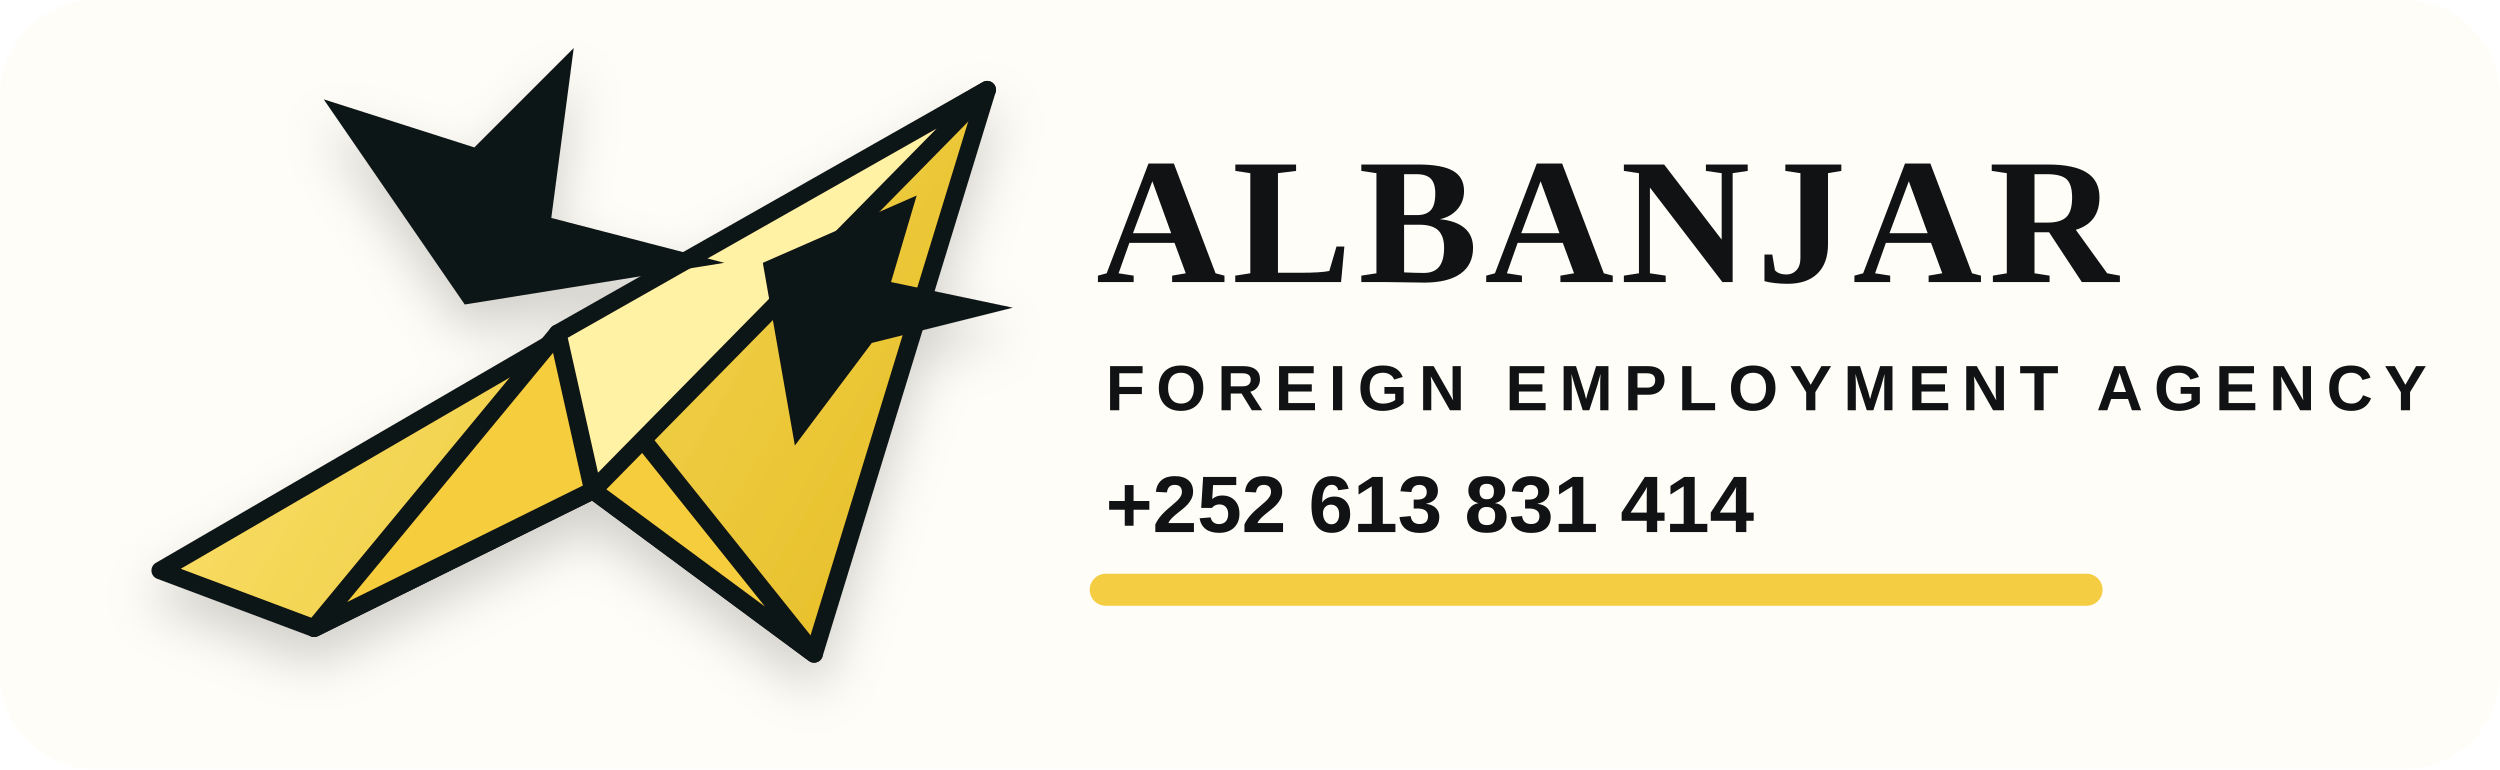
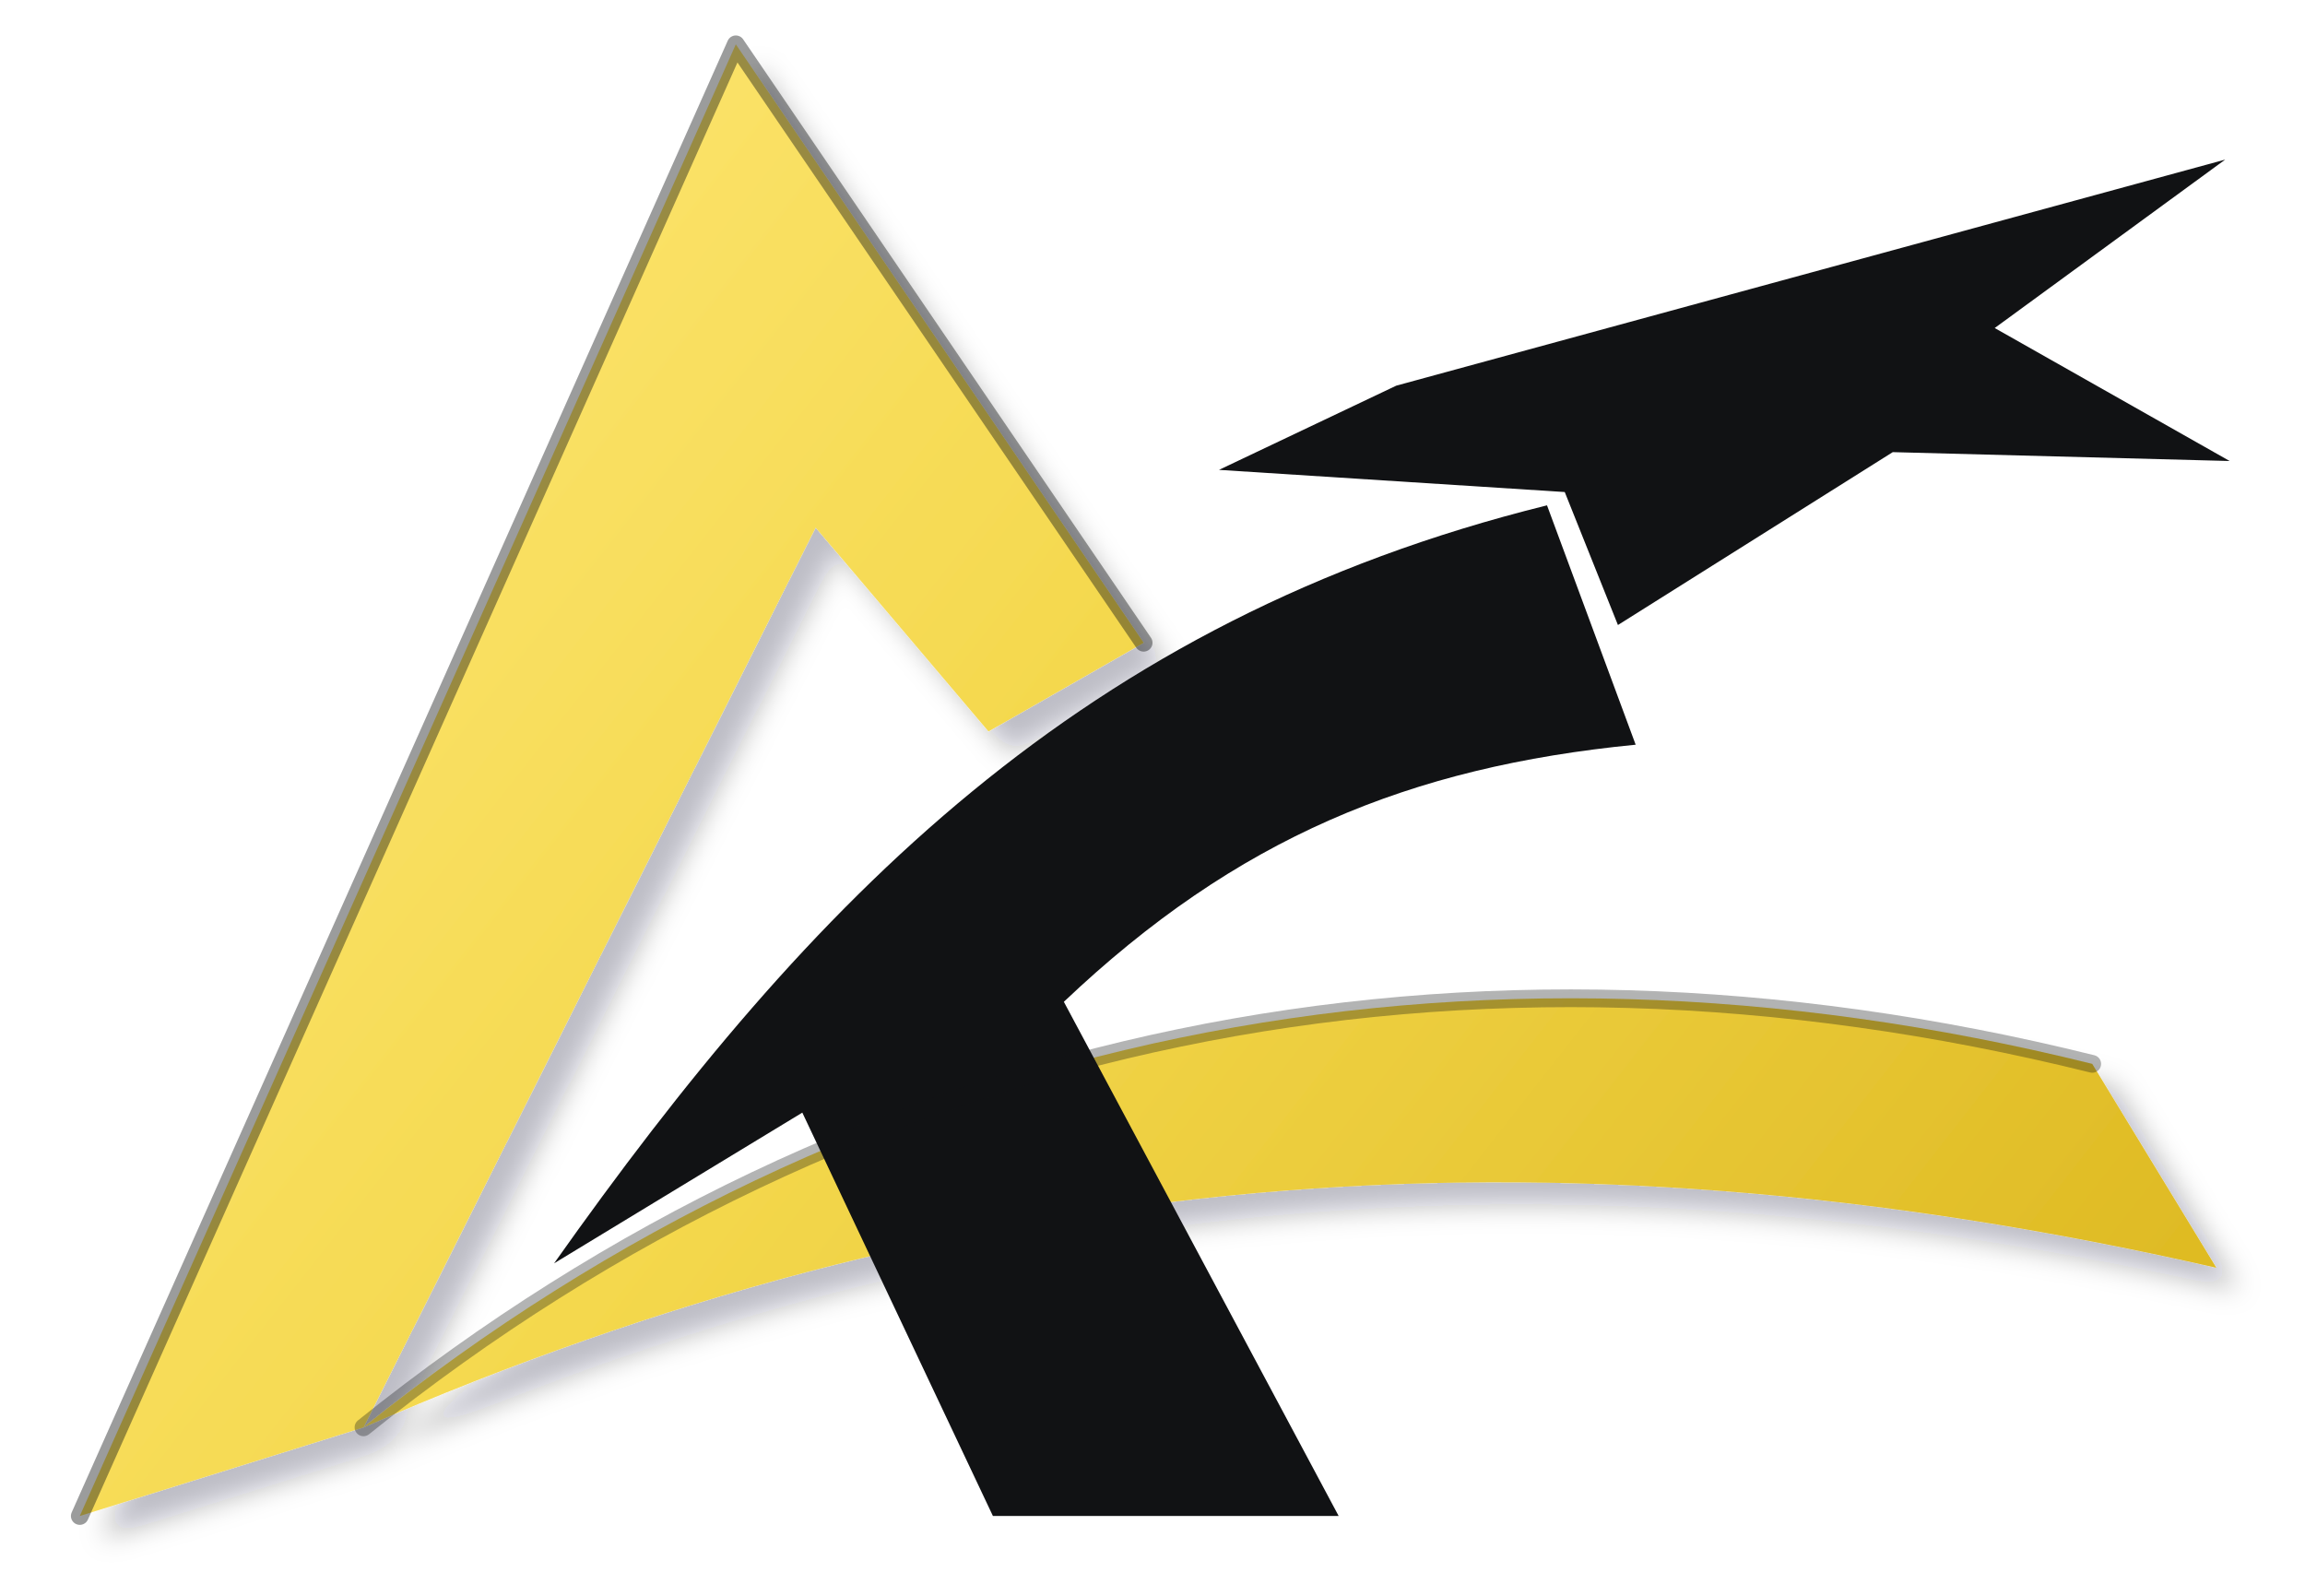
- <svg xmlns="http://www.w3.org/2000/svg" viewBox="0 0 780 240" role="img" aria-labelledby="title desc">
+ <svg xmlns="http://www.w3.org/2000/svg" viewBox="0 0 520 360" role="img" aria-labelledby="title desc">
  <defs>
-     <linearGradient id="gold" x1="40" x2="330" y1="24" y2="194" gradientUnits="userSpaceOnUse">
+     <linearGradient id="gold" x1="35" x2="450" y1="10" y2="335" gradientUnits="userSpaceOnUse">
      <stop stop-color="#ffe879" />
-       <stop offset="1" stop-color="#e3b91c" />
+       <stop offset=".48" stop-color="#f4d84d" />
+       <stop offset="1" stop-color="#dfbb24" />
    </linearGradient>
-     <filter id="shadow" x="-20%" y="-20%" width="140%" height="140%">
-       <feDropShadow dx="0" dy="8" stdDeviation="8" flood-color="#111214" flood-opacity=".18" />
+     <filter id="lift" x="-15%" y="-15%" width="130%" height="130%">
+       <feDropShadow dx="5" dy="5" stdDeviation="3" flood-color="#111214" flood-opacity=".26" />
    </filter>
  </defs>
-   <rect width="780" height="240" rx="30" fill="#fffdf7" />
-   <g filter="url(#shadow)">
-     <path d="M50 178 308 28 254 204 185 153 98 196z" fill="url(#gold)" stroke="#111214" stroke-width="5.5" stroke-linejoin="round" />
-     <path d="M98 196 185 153 254 204 174 104z" fill="#f5cd3d" stroke="#111214" stroke-width="5.5" stroke-linejoin="round" />
-     <path d="M174 104 308 28 185 153z" fill="#fff2a4" stroke="#111214" stroke-width="5.5" stroke-linejoin="round" />
-     <path d="M145 95 101 31 148 46 179 15 172 68 226 82z" fill="#111214" />
-     <path d="M238 82 286 61 278 88 316 96 272 107 248 139z" fill="#111214" />
+   <g filter="url(#lift)">
+     <path d="M18 342 166 10 258 145 223 165 184 119 82 322z" fill="url(#gold)" />
+     <path d="M82 322c112-90 249-117 390-82l28 46c-153-35-285-22-418 36z" fill="url(#gold)" />
  </g>
-   <g fill="#111214">
-     <text x="342" y="88" font-family="Georgia, 'Times New Roman', serif" font-size="56" font-weight="700" letter-spacing="2">ALBANJAR</text>
-     <text x="345" y="128" font-family="Arial, Helvetica, sans-serif" font-size="20" font-weight="900" letter-spacing="3.5">FOREIGN EMPLOYMENT AGENCY</text>
-     <text x="345" y="166" font-family="Arial, Helvetica, sans-serif" font-size="25" font-weight="900">+252 613 831 414</text>
+   <path d="M125 285c58-82 119-145 224-171l20 54c-51 5-90 21-129 58l62 116h-78l-43-91z" fill="#111214" />
+   <path d="M315 87 502 36l-52 38 53 30-76-2-62 39-12-30-78-5z" fill="#111214" />
+   <g fill="none" stroke="#111214" stroke-linecap="round" stroke-linejoin="round">
+     <path d="M18 342 166 10 258 145" stroke-width="4" opacity=".42" />
+     <path d="M82 322c112-90 249-117 390-82" stroke-width="4" opacity=".32" />
  </g>
-   <path d="M345 184h306" stroke="#f4cd43" stroke-width="10" stroke-linecap="round" />
</svg>
